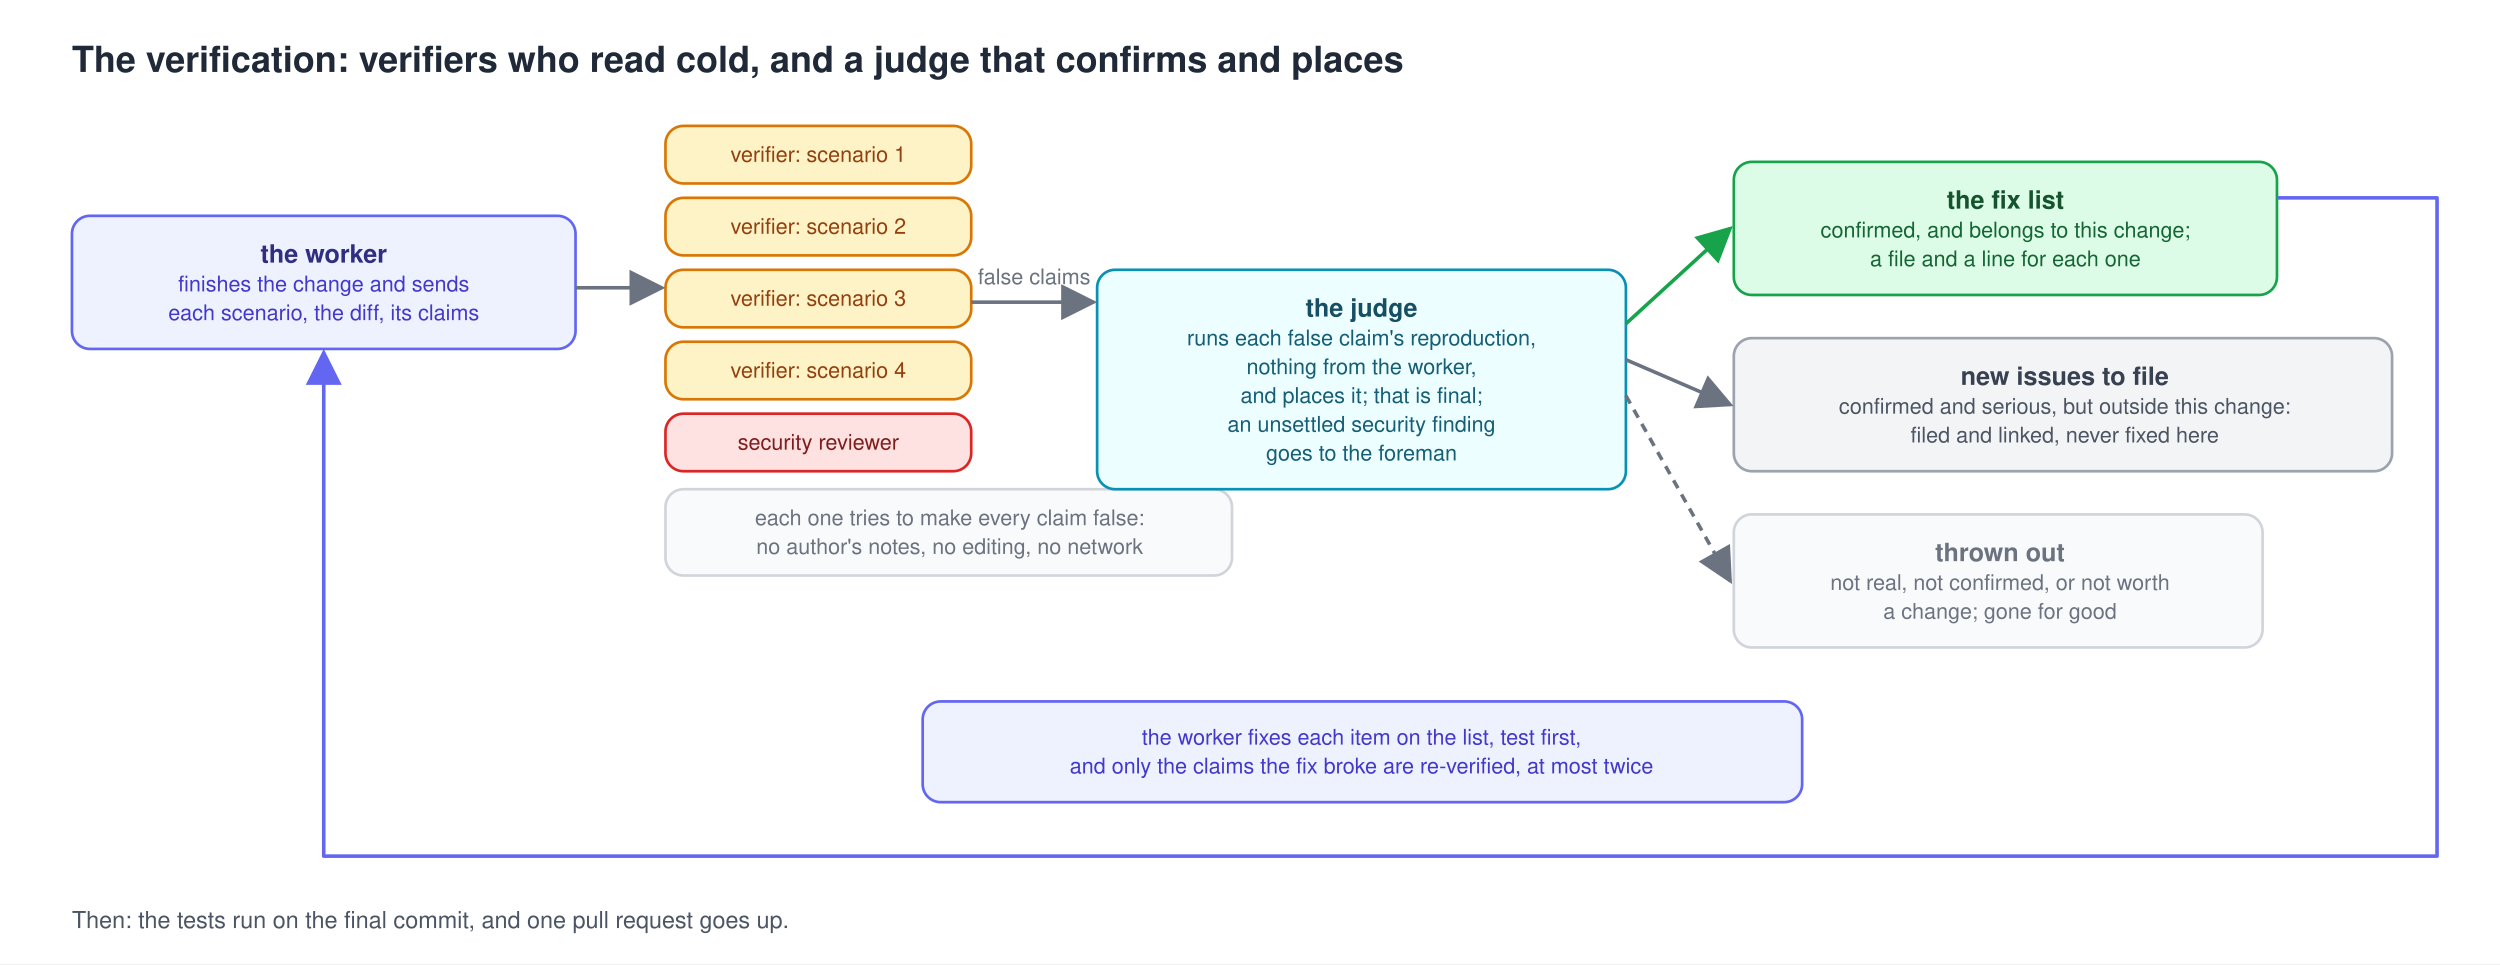
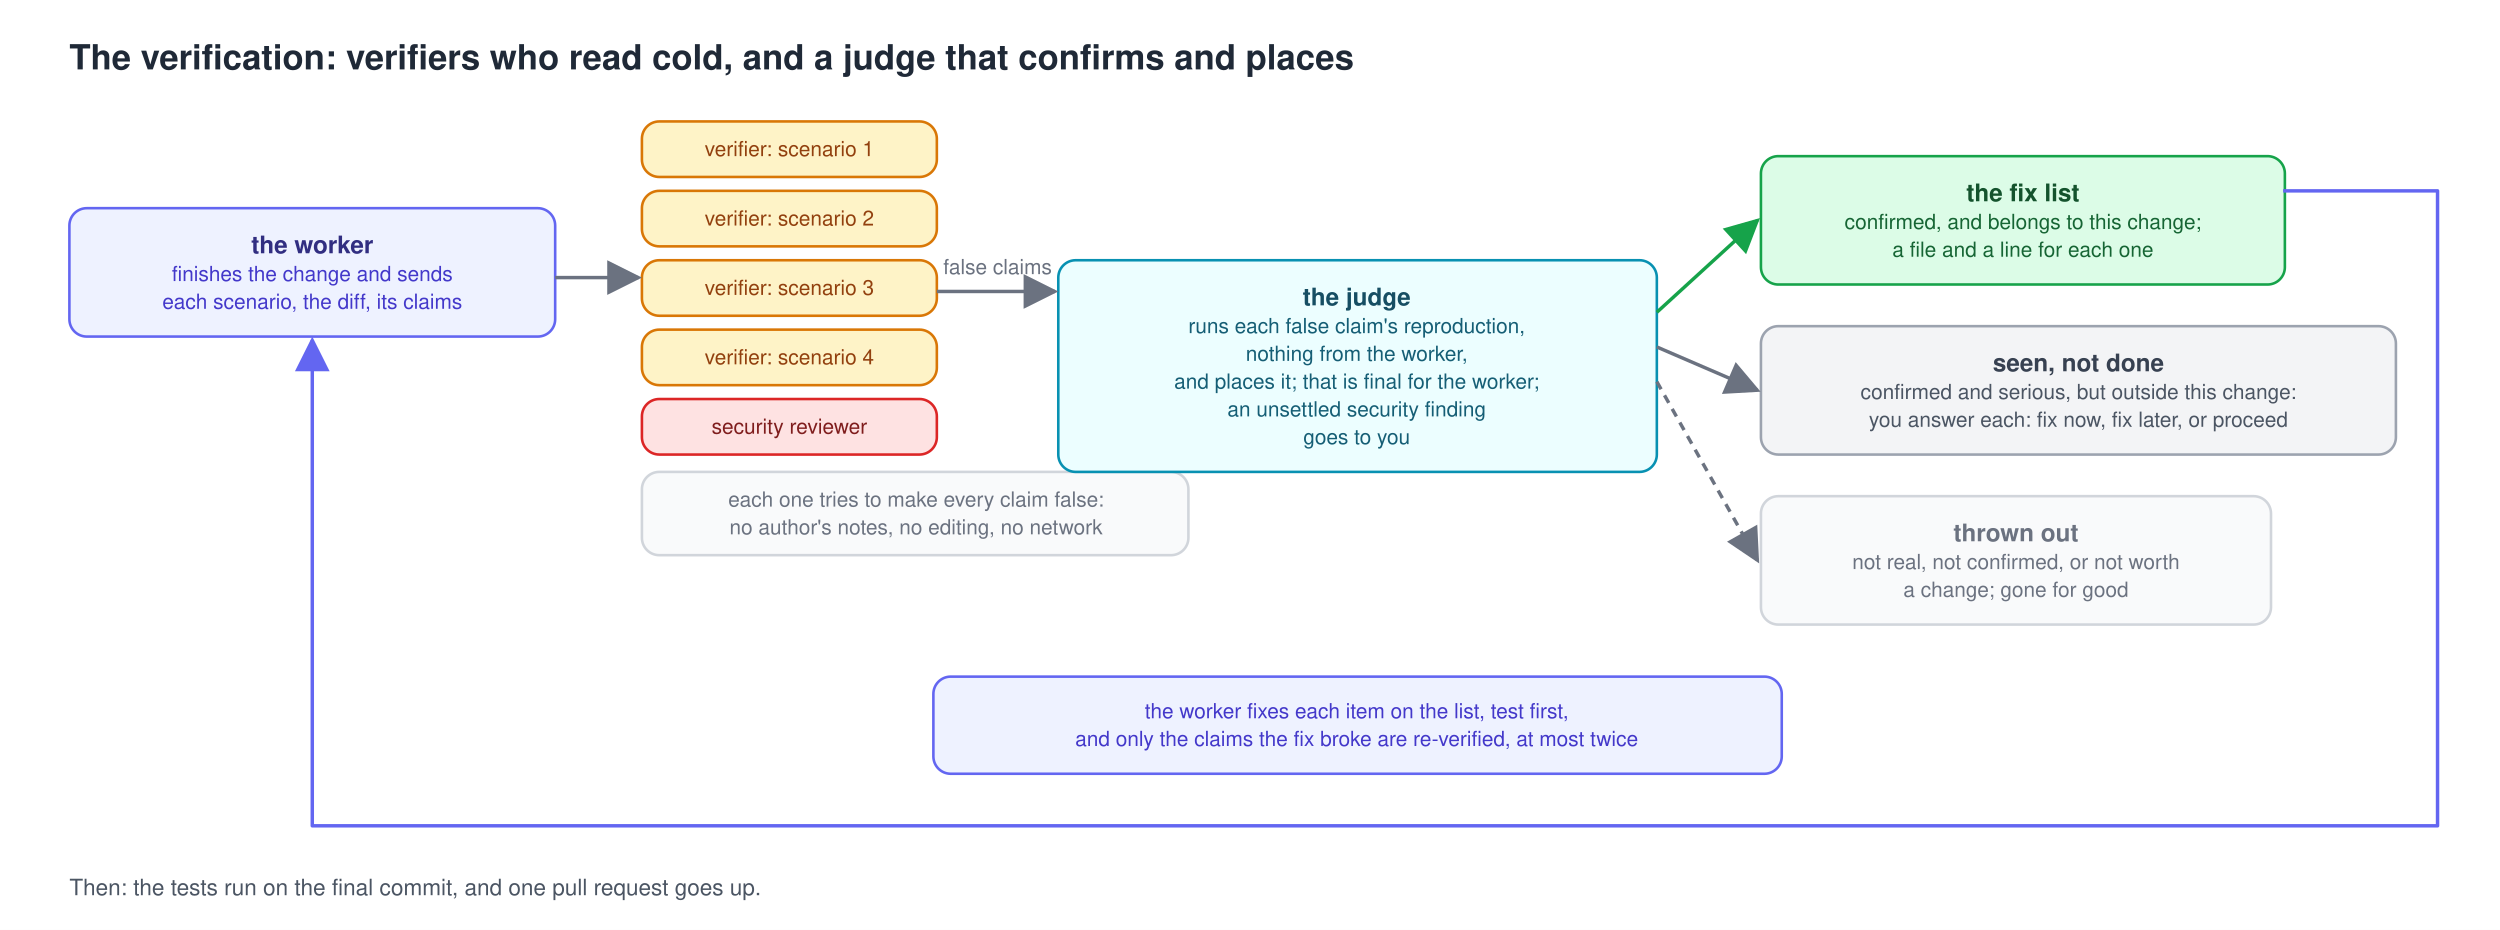
- <svg xmlns="http://www.w3.org/2000/svg" width="1390" height="536" viewBox="0 0 1390 536" font-family="-apple-system, Segoe UI, Helvetica, Arial, sans-serif" font-size="14">
-   <rect width="1390" height="536" fill="#ffffff" />
+ <svg xmlns="http://www.w3.org/2000/svg" width="1441" height="536" viewBox="0 0 1441 536" font-family="-apple-system, Segoe UI, Helvetica, Arial, sans-serif" font-size="14">
+   <rect width="1441" height="536" fill="#ffffff" />
  <defs>
    <marker id="m16a34a" markerWidth="10" markerHeight="10" refX="9" refY="5" orient="auto">
      <path d="M0,0 L10,5 L0,10 z" fill="#16a34a" />
    </marker>
    <marker id="m6366f1" markerWidth="10" markerHeight="10" refX="9" refY="5" orient="auto">
      <path d="M0,0 L10,5 L0,10 z" fill="#6366f1" />
    </marker>
    <marker id="m6b7280" markerWidth="10" markerHeight="10" refX="9" refY="5" orient="auto">
      <path d="M0,0 L10,5 L0,10 z" fill="#6b7280" />
    </marker>
    <marker id="md97706" markerWidth="10" markerHeight="10" refX="9" refY="5" orient="auto">
      <path d="M0,0 L10,5 L0,10 z" fill="#d97706" />
    </marker>
    <marker id="mdb2777" markerWidth="10" markerHeight="10" refX="9" refY="5" orient="auto">
      <path d="M0,0 L10,5 L0,10 z" fill="#db2777" />
    </marker>
    <marker id="mdc2626" markerWidth="10" markerHeight="10" refX="9" refY="5" orient="auto">
      <path d="M0,0 L10,5 L0,10 z" fill="#dc2626" />
    </marker>
  </defs>
  <text x="40" y="40" text-anchor="start" font-size="20" font-weight="600" fill="#1f2937">The verification: verifiers who read cold, and a judge that confirms and places</text>
  <rect x="40" y="120" width="280" height="74" rx="10" fill="#eef2ff" stroke="#6366f1" stroke-width="1.5" />
  <text x="180" y="146" text-anchor="middle" font-size="14" font-weight="600" fill="#312e81">the worker</text>
  <text x="180" y="162" text-anchor="middle" font-size="12" fill="#4338ca">finishes the change and sends</text>
  <text x="180" y="178" text-anchor="middle" font-size="12" fill="#4338ca">each scenario, the diff, its claims</text>
  <rect x="370" y="70" width="170" height="32" rx="10" fill="#fef3c7" stroke="#d97706" stroke-width="1.5" />
  <text x="455" y="90" text-anchor="middle" font-size="12" fill="#92400e">verifier: scenario 1</text>
  <rect x="370" y="110" width="170" height="32" rx="10" fill="#fef3c7" stroke="#d97706" stroke-width="1.5" />
  <text x="455" y="130" text-anchor="middle" font-size="12" fill="#92400e">verifier: scenario 2</text>
  <rect x="370" y="150" width="170" height="32" rx="10" fill="#fef3c7" stroke="#d97706" stroke-width="1.5" />
  <text x="455" y="170" text-anchor="middle" font-size="12" fill="#92400e">verifier: scenario 3</text>
  <rect x="370" y="190" width="170" height="32" rx="10" fill="#fef3c7" stroke="#d97706" stroke-width="1.5" />
  <text x="455" y="210" text-anchor="middle" font-size="12" fill="#92400e">verifier: scenario 4</text>
  <rect x="370" y="230" width="170" height="32" rx="10" fill="#fee2e2" stroke="#dc2626" stroke-width="1.5" />
  <text x="455" y="250" text-anchor="middle" font-size="12" fill="#7f1d1d">security reviewer</text>
  <rect x="370" y="272" width="315" height="48" rx="10" fill="#f9fafb" stroke="#d1d5db" stroke-width="1.5" />
  <text x="528" y="292" text-anchor="middle" font-size="12" fill="#6b7280">each one tries to make every claim false:</text>
  <text x="528" y="308" text-anchor="middle" font-size="12" fill="#6b7280">no author's notes, no editing, no network</text>
  <line x1="320" y1="160" x2="368" y2="160" stroke="#6b7280" stroke-width="2" marker-end="url(#m6b7280)" />
-   <rect x="610" y="150" width="294" height="122" rx="10" fill="#ecfeff" stroke="#0891b2" stroke-width="1.5" />
-   <text x="757" y="176" text-anchor="middle" font-size="14" font-weight="600" fill="#164e63">the judge</text>
-   <text x="757" y="192" text-anchor="middle" font-size="12" fill="#155e75">runs each false claim's reproduction,</text>
-   <text x="757" y="208" text-anchor="middle" font-size="12" fill="#155e75">nothing from the worker,</text>
-   <text x="757" y="224" text-anchor="middle" font-size="12" fill="#155e75">and places it; that is final;</text>
-   <text x="757" y="240" text-anchor="middle" font-size="12" fill="#155e75">an unsettled security finding</text>
-   <text x="757" y="256" text-anchor="middle" font-size="12" fill="#155e75">goes to the foreman</text>
+   <rect x="610" y="150" width="345" height="122" rx="10" fill="#ecfeff" stroke="#0891b2" stroke-width="1.5" />
+   <text x="782" y="176" text-anchor="middle" font-size="14" font-weight="600" fill="#164e63">the judge</text>
+   <text x="782" y="192" text-anchor="middle" font-size="12" fill="#155e75">runs each false claim's reproduction,</text>
+   <text x="782" y="208" text-anchor="middle" font-size="12" fill="#155e75">nothing from the worker,</text>
+   <text x="782" y="224" text-anchor="middle" font-size="12" fill="#155e75">and places it; that is final for the worker;</text>
+   <text x="782" y="240" text-anchor="middle" font-size="12" fill="#155e75">an unsettled security finding</text>
+   <text x="782" y="256" text-anchor="middle" font-size="12" fill="#155e75">goes to you</text>
  <line x1="540" y1="168" x2="608" y2="168" stroke="#6b7280" stroke-width="2" marker-end="url(#m6b7280)" />
  <text x="575" y="158" text-anchor="middle" font-size="12" fill="#6b7280">false claims</text>
-   <rect x="964" y="90" width="302" height="74" rx="10" fill="#dcfce7" stroke="#16a34a" stroke-width="1.5" />
-   <text x="1115" y="116" text-anchor="middle" font-size="14" font-weight="600" fill="#14532d">the fix list</text>
-   <text x="1115" y="132" text-anchor="middle" font-size="12" fill="#166534">confirmed, and belongs to this change;</text>
-   <text x="1115" y="148" text-anchor="middle" font-size="12" fill="#166534">a file and a line for each one</text>
-   <rect x="964" y="188" width="366" height="74" rx="10" fill="#f3f4f6" stroke="#9ca3af" stroke-width="1.5" />
-   <text x="1148" y="214" text-anchor="middle" font-size="14" font-weight="600" fill="#374151">new issues to file</text>
-   <text x="1148" y="230" text-anchor="middle" font-size="12" fill="#4b5563">confirmed and serious, but outside this change:</text>
-   <text x="1148" y="246" text-anchor="middle" font-size="12" fill="#4b5563">filed and linked, never fixed here</text>
-   <rect x="964" y="286" width="294" height="74" rx="10" fill="#f9fafb" stroke="#d1d5db" stroke-width="1.5" />
-   <text x="1112" y="312" text-anchor="middle" font-size="14" font-weight="600" fill="#6b7280">thrown out</text>
-   <text x="1112" y="328" text-anchor="middle" font-size="12" fill="#6b7280">not real, not confirmed, or not worth</text>
-   <text x="1112" y="344" text-anchor="middle" font-size="12" fill="#6b7280">a change; gone for good</text>
-   <line x1="904" y1="180" x2="962" y2="127" stroke="#16a34a" stroke-width="2" marker-end="url(#m16a34a)" />
-   <line x1="904" y1="200" x2="962" y2="225" stroke="#6b7280" stroke-width="2" marker-end="url(#m6b7280)" />
-   <line x1="904" y1="220" x2="962" y2="323" stroke="#6b7280" stroke-width="2" stroke-dasharray="5 4" marker-end="url(#m6b7280)" />
-   <rect x="513" y="390" width="489" height="56" rx="10" fill="#eef2ff" stroke="#6366f1" stroke-width="1.5" />
-   <text x="757" y="414" text-anchor="middle" font-size="12" fill="#4338ca">the worker fixes each item on the list, test first,</text>
-   <text x="757" y="430" text-anchor="middle" font-size="12" fill="#4338ca">and only the claims the fix broke are re-verified, at most twice</text>
-   <path d="M 1266 110 L 1355 110 L 1355 476 L 180 476 L 180 196" fill="none" stroke="#6366f1" stroke-width="2" stroke-linejoin="round" marker-end="url(#m6366f1)" />
+   <rect x="1015" y="90" width="302" height="74" rx="10" fill="#dcfce7" stroke="#16a34a" stroke-width="1.5" />
+   <text x="1166" y="116" text-anchor="middle" font-size="14" font-weight="600" fill="#14532d">the fix list</text>
+   <text x="1166" y="132" text-anchor="middle" font-size="12" fill="#166534">confirmed, and belongs to this change;</text>
+   <text x="1166" y="148" text-anchor="middle" font-size="12" fill="#166534">a file and a line for each one</text>
+   <rect x="1015" y="188" width="366" height="74" rx="10" fill="#f3f4f6" stroke="#9ca3af" stroke-width="1.5" />
+   <text x="1198" y="214" text-anchor="middle" font-size="14" font-weight="600" fill="#374151">seen, not done</text>
+   <text x="1198" y="230" text-anchor="middle" font-size="12" fill="#4b5563">confirmed and serious, but outside this change:</text>
+   <text x="1198" y="246" text-anchor="middle" font-size="12" fill="#4b5563">you answer each: fix now, fix later, or proceed</text>
+   <rect x="1015" y="286" width="294" height="74" rx="10" fill="#f9fafb" stroke="#d1d5db" stroke-width="1.5" />
+   <text x="1162" y="312" text-anchor="middle" font-size="14" font-weight="600" fill="#6b7280">thrown out</text>
+   <text x="1162" y="328" text-anchor="middle" font-size="12" fill="#6b7280">not real, not confirmed, or not worth</text>
+   <text x="1162" y="344" text-anchor="middle" font-size="12" fill="#6b7280">a change; gone for good</text>
+   <line x1="955" y1="180" x2="1013" y2="127" stroke="#16a34a" stroke-width="2" marker-end="url(#m16a34a)" />
+   <line x1="955" y1="200" x2="1013" y2="225" stroke="#6b7280" stroke-width="2" marker-end="url(#m6b7280)" />
+   <line x1="955" y1="220" x2="1013" y2="323" stroke="#6b7280" stroke-width="2" stroke-dasharray="5 4" marker-end="url(#m6b7280)" />
+   <rect x="538" y="390" width="489" height="56" rx="10" fill="#eef2ff" stroke="#6366f1" stroke-width="1.5" />
+   <text x="782" y="414" text-anchor="middle" font-size="12" fill="#4338ca">the worker fixes each item on the list, test first,</text>
+   <text x="782" y="430" text-anchor="middle" font-size="12" fill="#4338ca">and only the claims the fix broke are re-verified, at most twice</text>
+   <path d="M 1316 110 L 1405 110 L 1405 476 L 180 476 L 180 196" fill="none" stroke="#6366f1" stroke-width="2" stroke-linejoin="round" marker-end="url(#m6366f1)" />
  <text x="40" y="516" text-anchor="start" font-size="13" fill="#4b5563">Then: the tests run on the final commit, and one pull request goes up.</text>
</svg>
